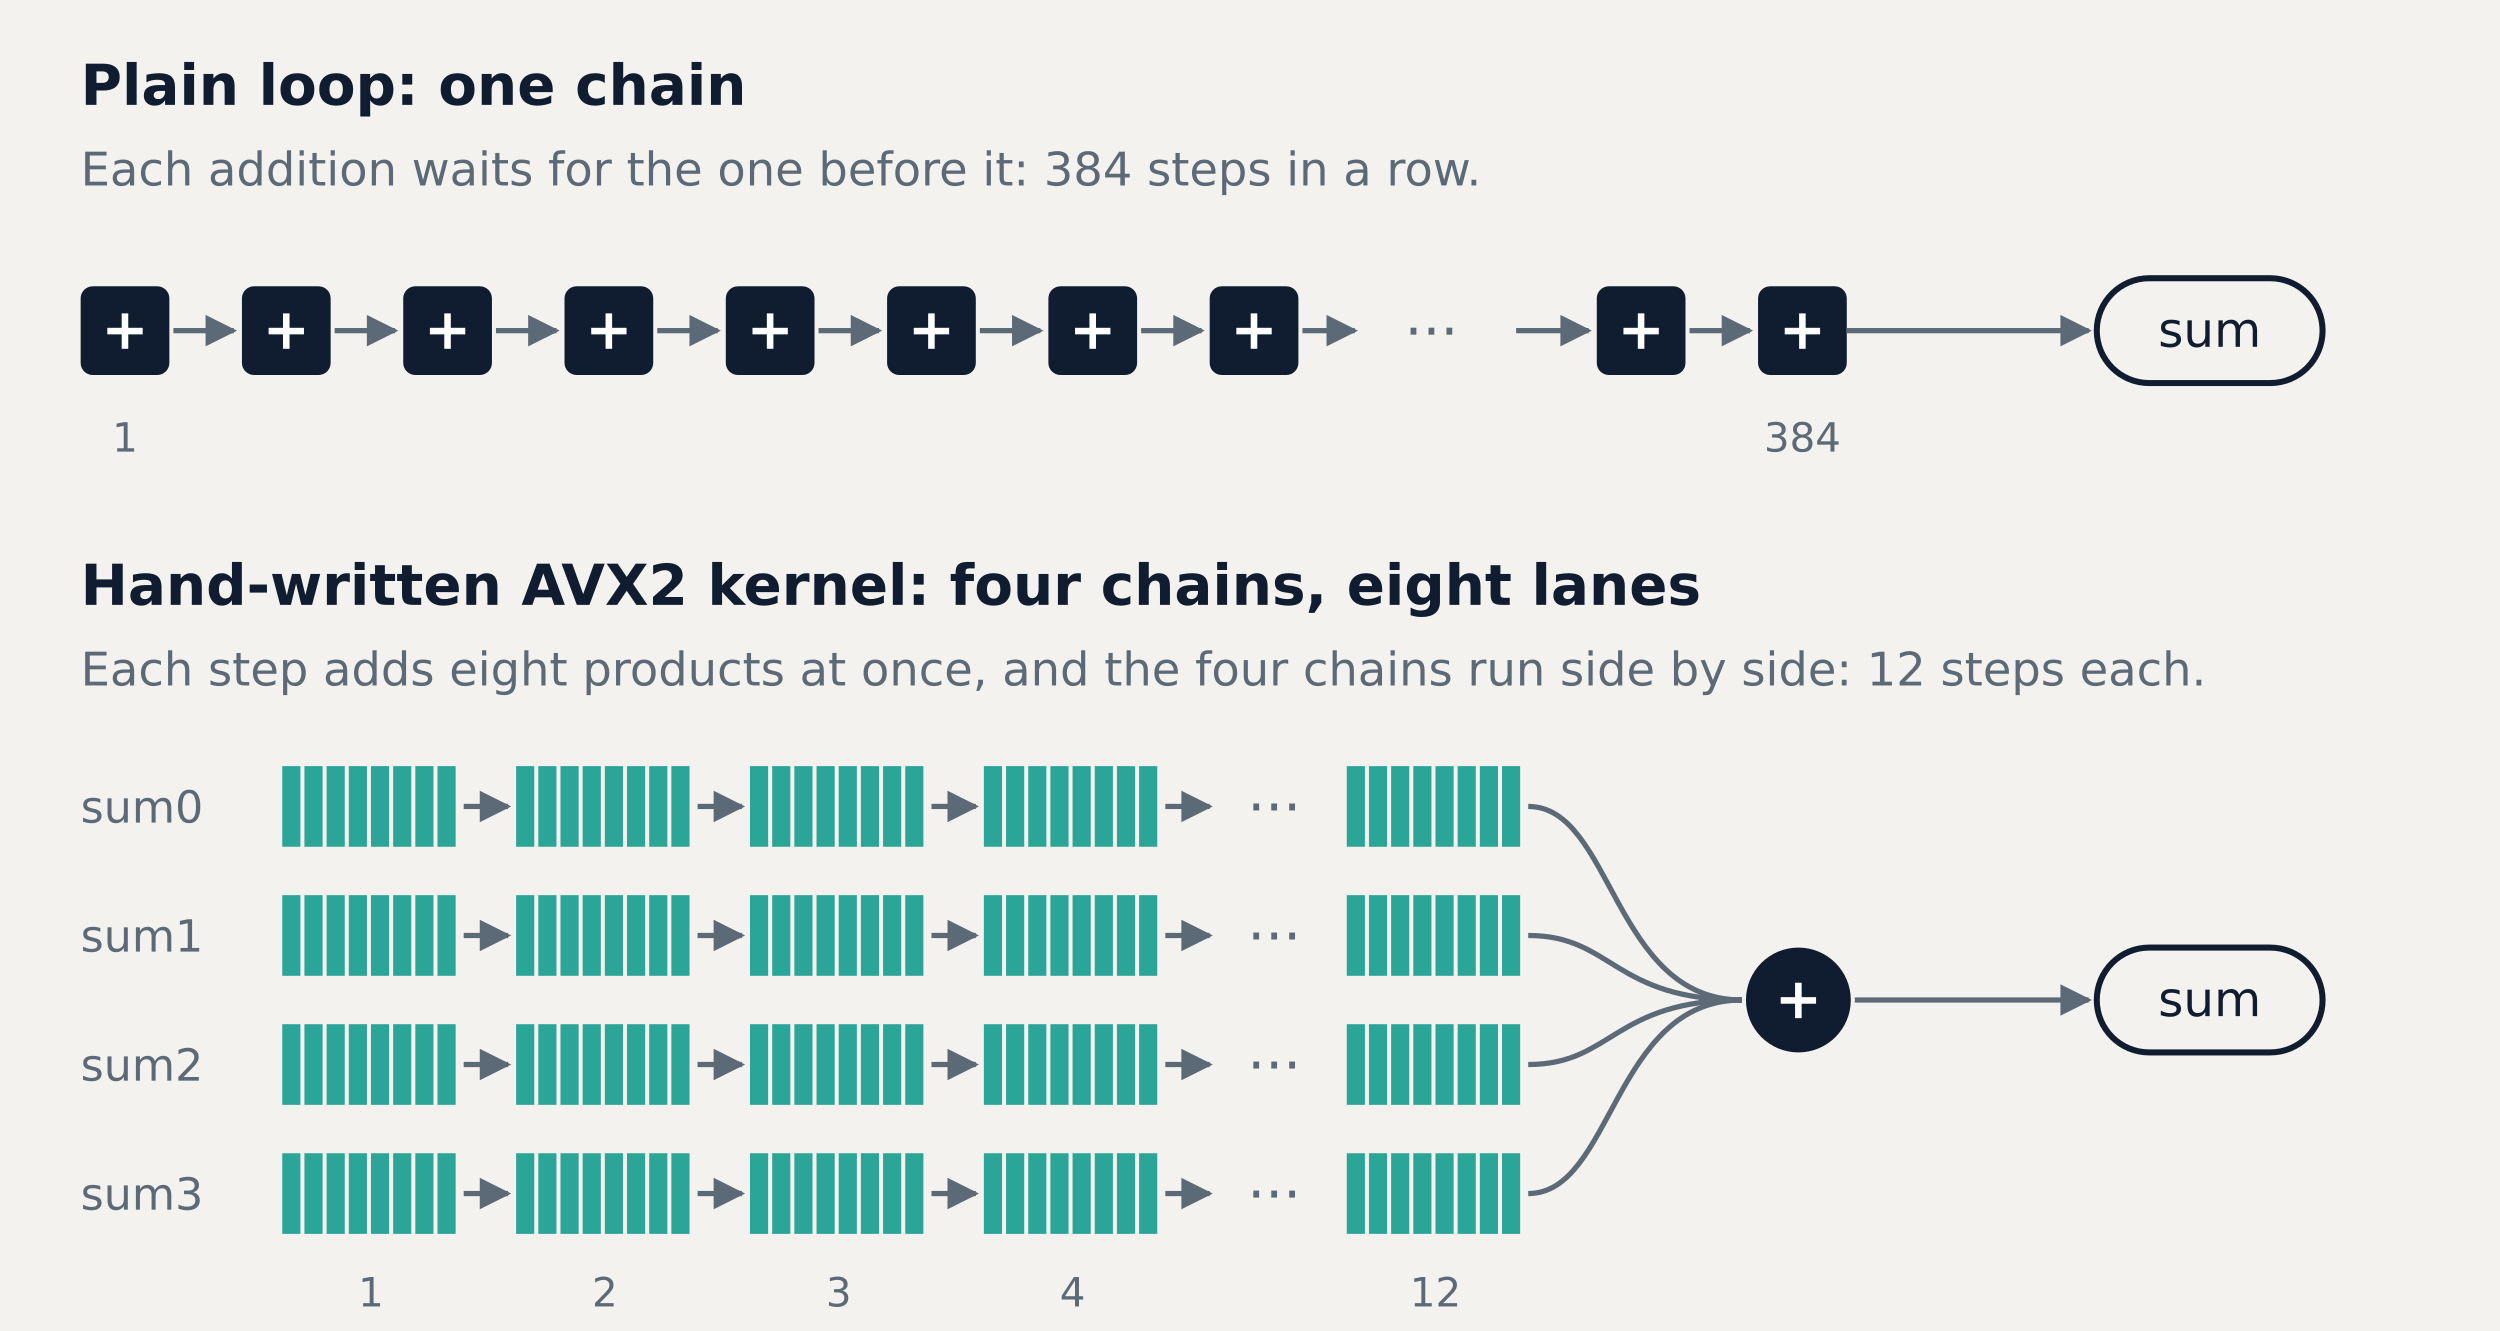
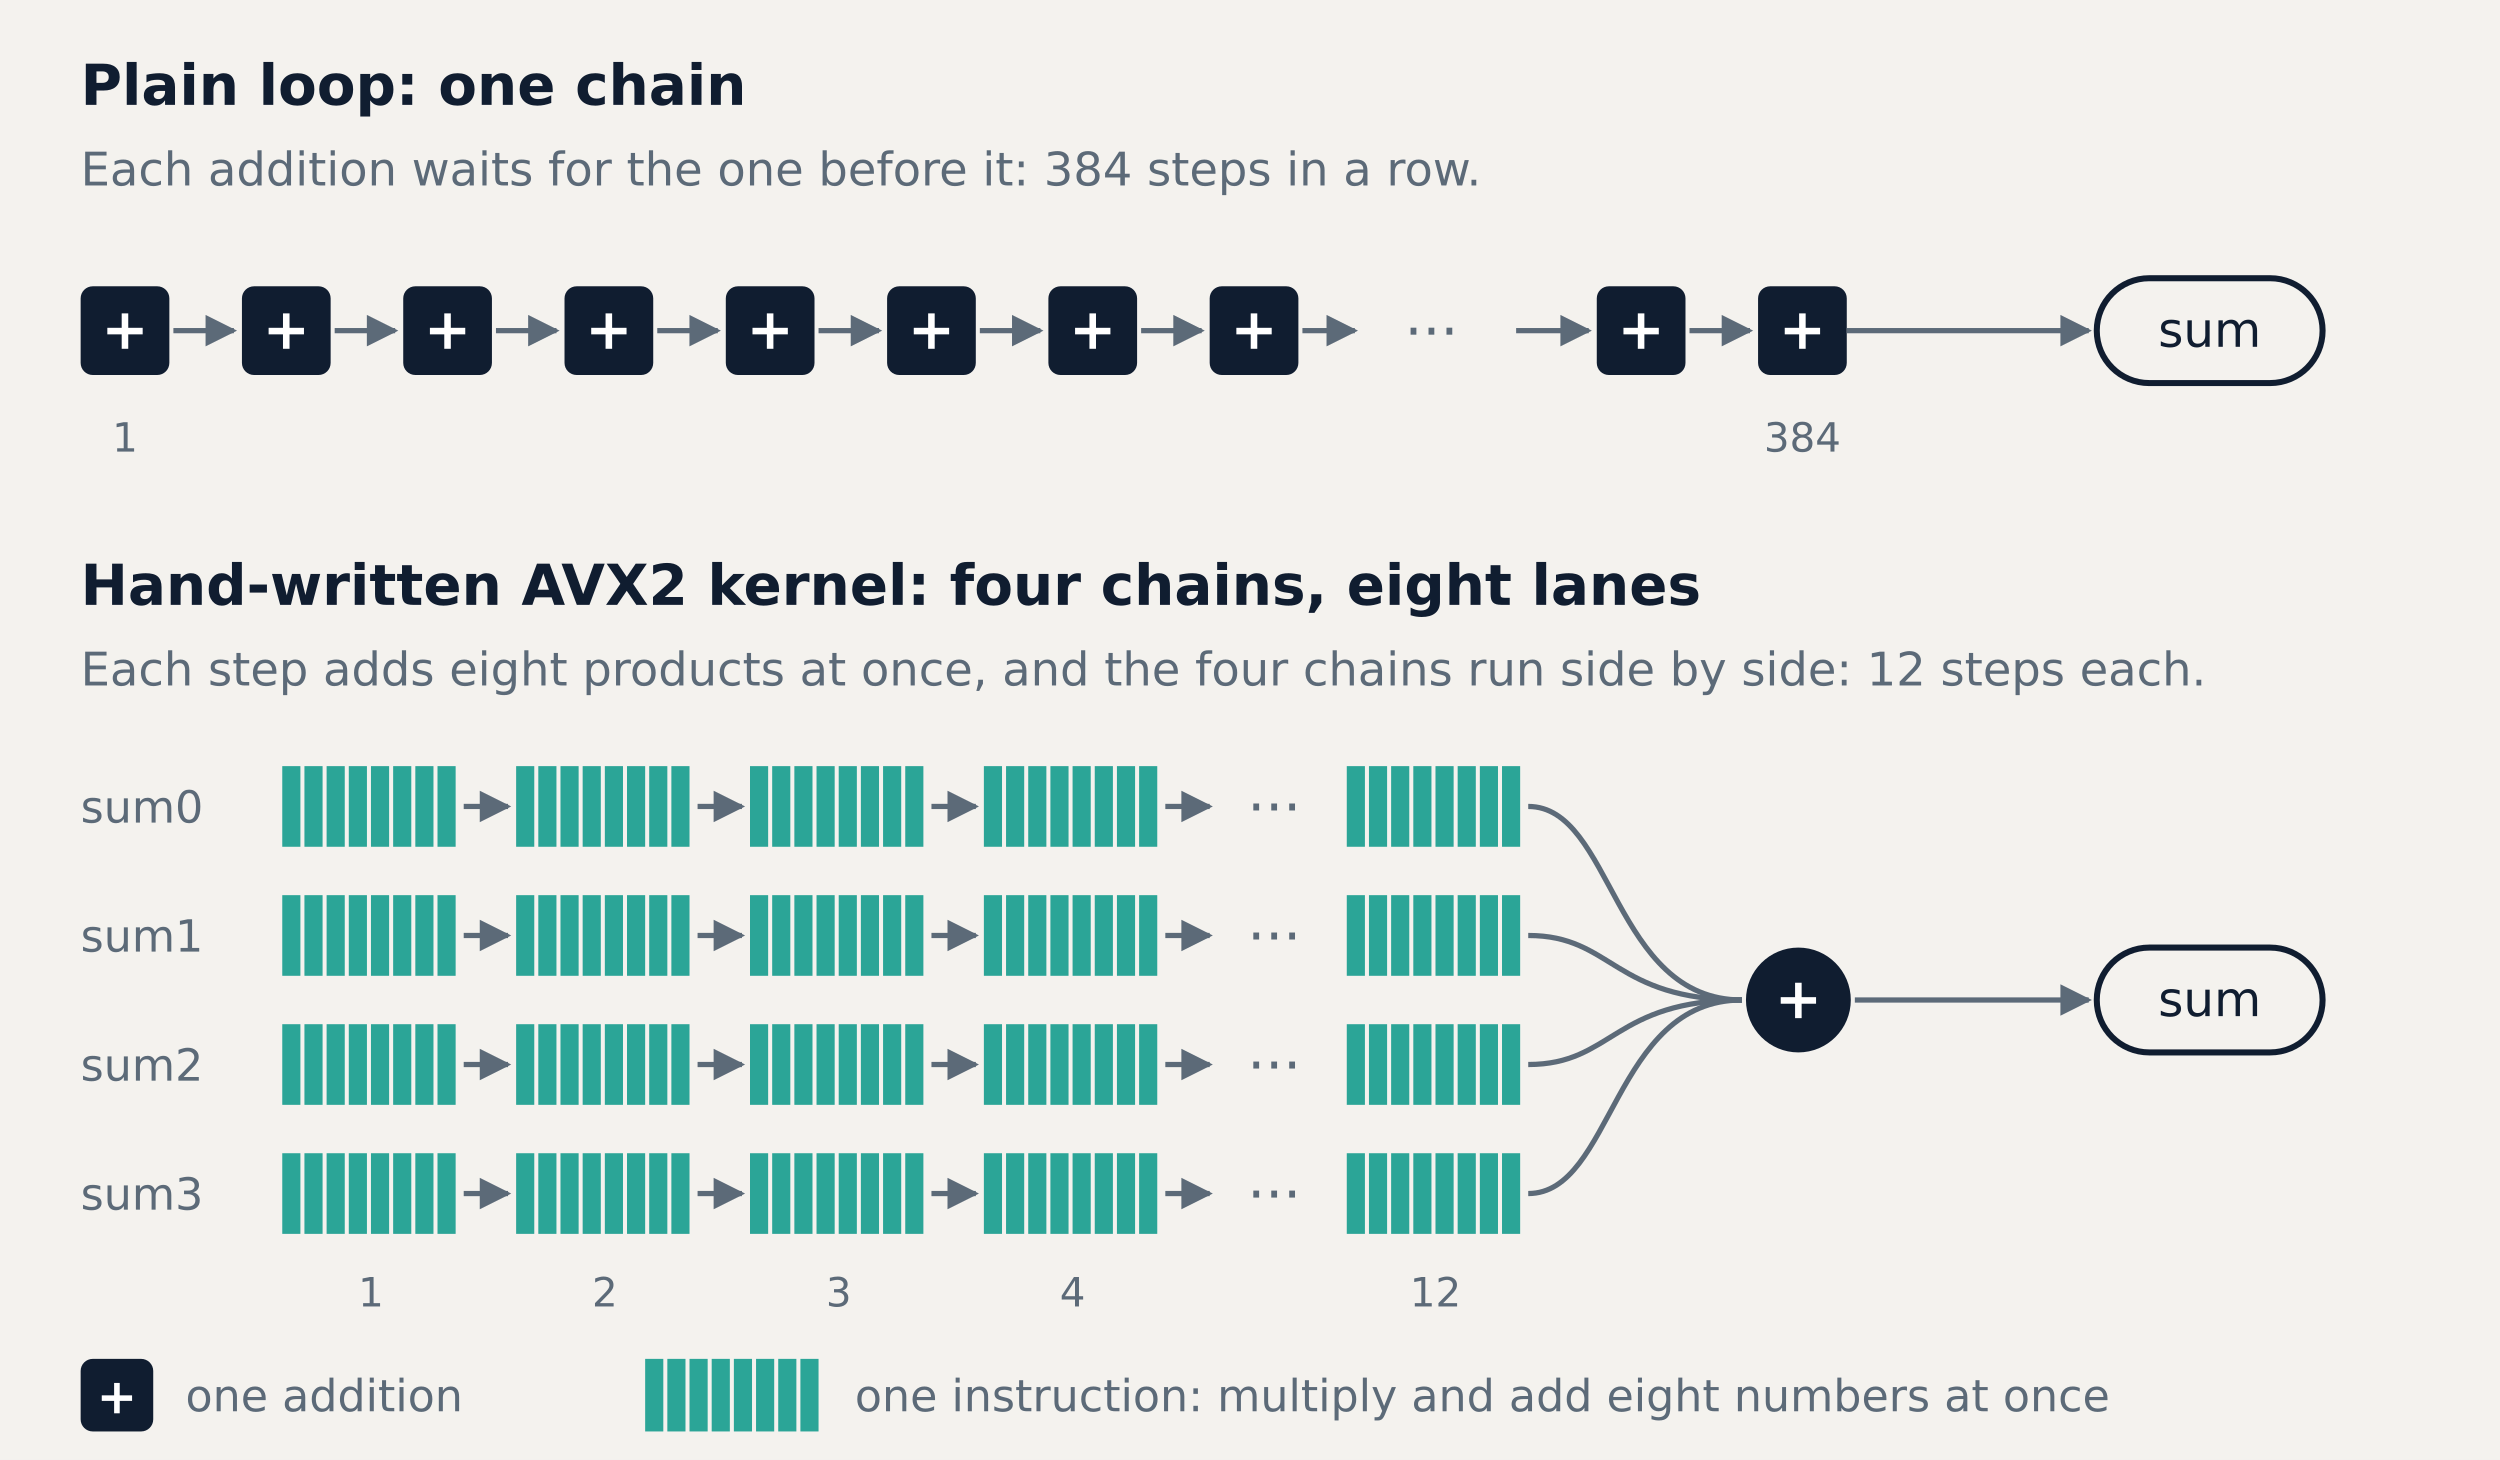
- <svg xmlns="http://www.w3.org/2000/svg" width="620" height="330" viewBox="0 0 620 330" role="img">
+ <svg xmlns="http://www.w3.org/2000/svg" width="620" height="362" viewBox="0 0 620 362" role="img">
  <defs>
    <marker id="a" viewBox="0 0 10 10" refX="9" refY="5" markerWidth="6" markerHeight="6" orient="auto">
      <path d="M0 0L10 5L0 10z" fill="#5c6a78" />
    </marker>
  </defs>
-   <rect width="620" height="330" fill="#f4f2ee" />
+   <rect width="620" height="362" fill="#f4f2ee" />
  <text x="20" y="26" font-family="DejaVu Sans, Verdana, sans-serif" font-size="14" fill="#101d30" text-anchor="start" font-weight="bold">Plain loop: one chain</text>
  <text x="20" y="46" font-family="DejaVu Sans, Verdana, sans-serif" font-size="11.5" fill="#5c6a78" text-anchor="start" font-weight="normal">Each addition waits for the one before it: 384 steps in a row.</text>
  <rect x="20" y="71" width="22" height="22" rx="3" fill="#101d30" />
  <text x="31" y="86.5" font-family="DejaVu Sans, Verdana, sans-serif" font-size="14" fill="#ffffff" text-anchor="middle" font-weight="bold">+</text>
  <line x1="43" y1="82" x2="58" y2="82" stroke="#5c6a78" stroke-width="1.3" marker-end="url(#a)" />
  <rect x="60" y="71" width="22" height="22" rx="3" fill="#101d30" />
  <text x="71" y="86.5" font-family="DejaVu Sans, Verdana, sans-serif" font-size="14" fill="#ffffff" text-anchor="middle" font-weight="bold">+</text>
  <line x1="83" y1="82" x2="98" y2="82" stroke="#5c6a78" stroke-width="1.3" marker-end="url(#a)" />
  <rect x="100" y="71" width="22" height="22" rx="3" fill="#101d30" />
  <text x="111" y="86.5" font-family="DejaVu Sans, Verdana, sans-serif" font-size="14" fill="#ffffff" text-anchor="middle" font-weight="bold">+</text>
  <line x1="123" y1="82" x2="138" y2="82" stroke="#5c6a78" stroke-width="1.3" marker-end="url(#a)" />
  <rect x="140" y="71" width="22" height="22" rx="3" fill="#101d30" />
  <text x="151" y="86.5" font-family="DejaVu Sans, Verdana, sans-serif" font-size="14" fill="#ffffff" text-anchor="middle" font-weight="bold">+</text>
  <line x1="163" y1="82" x2="178" y2="82" stroke="#5c6a78" stroke-width="1.3" marker-end="url(#a)" />
  <rect x="180" y="71" width="22" height="22" rx="3" fill="#101d30" />
  <text x="191" y="86.5" font-family="DejaVu Sans, Verdana, sans-serif" font-size="14" fill="#ffffff" text-anchor="middle" font-weight="bold">+</text>
  <line x1="203" y1="82" x2="218" y2="82" stroke="#5c6a78" stroke-width="1.3" marker-end="url(#a)" />
  <rect x="220" y="71" width="22" height="22" rx="3" fill="#101d30" />
  <text x="231" y="86.5" font-family="DejaVu Sans, Verdana, sans-serif" font-size="14" fill="#ffffff" text-anchor="middle" font-weight="bold">+</text>
  <line x1="243" y1="82" x2="258" y2="82" stroke="#5c6a78" stroke-width="1.3" marker-end="url(#a)" />
  <rect x="260" y="71" width="22" height="22" rx="3" fill="#101d30" />
  <text x="271" y="86.5" font-family="DejaVu Sans, Verdana, sans-serif" font-size="14" fill="#ffffff" text-anchor="middle" font-weight="bold">+</text>
  <line x1="283" y1="82" x2="298" y2="82" stroke="#5c6a78" stroke-width="1.3" marker-end="url(#a)" />
  <rect x="300" y="71" width="22" height="22" rx="3" fill="#101d30" />
  <text x="311" y="86.5" font-family="DejaVu Sans, Verdana, sans-serif" font-size="14" fill="#ffffff" text-anchor="middle" font-weight="bold">+</text>
  <rect x="396" y="71" width="22" height="22" rx="3" fill="#101d30" />
  <text x="407" y="86.5" font-family="DejaVu Sans, Verdana, sans-serif" font-size="14" fill="#ffffff" text-anchor="middle" font-weight="bold">+</text>
  <line x1="419" y1="82" x2="434" y2="82" stroke="#5c6a78" stroke-width="1.3" marker-end="url(#a)" />
  <rect x="436" y="71" width="22" height="22" rx="3" fill="#101d30" />
  <text x="447" y="86.5" font-family="DejaVu Sans, Verdana, sans-serif" font-size="14" fill="#ffffff" text-anchor="middle" font-weight="bold">+</text>
  <line x1="323" y1="82" x2="336" y2="82" stroke="#5c6a78" stroke-width="1.3" marker-end="url(#a)" />
  <text x="355" y="87" font-family="DejaVu Sans, Verdana, sans-serif" font-size="14" fill="#5c6a78" text-anchor="middle" font-weight="normal">···</text>
  <line x1="376" y1="82" x2="394" y2="82" stroke="#5c6a78" stroke-width="1.3" marker-end="url(#a)" />
  <line x1="458" y1="82" x2="518" y2="82" stroke="#5c6a78" stroke-width="1.3" marker-end="url(#a)" />
  <rect x="520" y="69" width="56" height="26" rx="13" fill="none" stroke="#101d30" stroke-width="1.5" />
  <text x="548" y="86" font-family="DejaVu Sans, Verdana, sans-serif" font-size="12" fill="#101d30" text-anchor="middle" font-weight="normal">sum</text>
  <text x="31" y="112" font-family="DejaVu Sans, Verdana, sans-serif" font-size="10" fill="#5c6a78" text-anchor="middle" font-weight="normal">1</text>
  <text x="447" y="112" font-family="DejaVu Sans, Verdana, sans-serif" font-size="10" fill="#5c6a78" text-anchor="middle" font-weight="normal">384</text>
  <text x="20" y="150" font-family="DejaVu Sans, Verdana, sans-serif" font-size="14" fill="#101d30" text-anchor="start" font-weight="bold">Hand-written AVX2 kernel: four chains, eight lanes</text>
  <text x="20" y="170" font-family="DejaVu Sans, Verdana, sans-serif" font-size="11.5" fill="#5c6a78" text-anchor="start" font-weight="normal">Each step adds eight products at once, and the four chains run side by side: 12 steps each.</text>
  <text x="20" y="204" font-family="DejaVu Sans, Verdana, sans-serif" font-size="11" fill="#5c6a78" text-anchor="start" font-weight="normal">sum0</text>
  <rect x="70.0" y="190" width="4.5" height="20" fill="#2ba597" />
  <rect x="75.5" y="190" width="4.5" height="20" fill="#2ba597" />
  <rect x="81.0" y="190" width="4.5" height="20" fill="#2ba597" />
  <rect x="86.5" y="190" width="4.5" height="20" fill="#2ba597" />
  <rect x="92.0" y="190" width="4.5" height="20" fill="#2ba597" />
  <rect x="97.5" y="190" width="4.5" height="20" fill="#2ba597" />
  <rect x="103.0" y="190" width="4.5" height="20" fill="#2ba597" />
  <rect x="108.5" y="190" width="4.5" height="20" fill="#2ba597" />
  <line x1="115" y1="200" x2="126" y2="200" stroke="#5c6a78" stroke-width="1.3" marker-end="url(#a)" />
  <rect x="128.0" y="190" width="4.5" height="20" fill="#2ba597" />
  <rect x="133.5" y="190" width="4.5" height="20" fill="#2ba597" />
  <rect x="139.0" y="190" width="4.5" height="20" fill="#2ba597" />
  <rect x="144.5" y="190" width="4.5" height="20" fill="#2ba597" />
  <rect x="150.0" y="190" width="4.5" height="20" fill="#2ba597" />
  <rect x="155.5" y="190" width="4.5" height="20" fill="#2ba597" />
  <rect x="161.0" y="190" width="4.5" height="20" fill="#2ba597" />
  <rect x="166.5" y="190" width="4.5" height="20" fill="#2ba597" />
  <line x1="173" y1="200" x2="184" y2="200" stroke="#5c6a78" stroke-width="1.3" marker-end="url(#a)" />
  <rect x="186.0" y="190" width="4.5" height="20" fill="#2ba597" />
  <rect x="191.5" y="190" width="4.5" height="20" fill="#2ba597" />
  <rect x="197.0" y="190" width="4.5" height="20" fill="#2ba597" />
  <rect x="202.5" y="190" width="4.5" height="20" fill="#2ba597" />
  <rect x="208.0" y="190" width="4.5" height="20" fill="#2ba597" />
  <rect x="213.5" y="190" width="4.5" height="20" fill="#2ba597" />
  <rect x="219.0" y="190" width="4.5" height="20" fill="#2ba597" />
  <rect x="224.5" y="190" width="4.5" height="20" fill="#2ba597" />
  <line x1="231" y1="200" x2="242" y2="200" stroke="#5c6a78" stroke-width="1.3" marker-end="url(#a)" />
  <rect x="244.0" y="190" width="4.5" height="20" fill="#2ba597" />
  <rect x="249.5" y="190" width="4.5" height="20" fill="#2ba597" />
  <rect x="255.0" y="190" width="4.5" height="20" fill="#2ba597" />
  <rect x="260.5" y="190" width="4.5" height="20" fill="#2ba597" />
  <rect x="266.0" y="190" width="4.5" height="20" fill="#2ba597" />
  <rect x="271.5" y="190" width="4.5" height="20" fill="#2ba597" />
  <rect x="277.0" y="190" width="4.5" height="20" fill="#2ba597" />
  <rect x="282.5" y="190" width="4.5" height="20" fill="#2ba597" />
  <rect x="334.0" y="190" width="4.5" height="20" fill="#2ba597" />
  <rect x="339.5" y="190" width="4.5" height="20" fill="#2ba597" />
  <rect x="345.0" y="190" width="4.5" height="20" fill="#2ba597" />
  <rect x="350.5" y="190" width="4.5" height="20" fill="#2ba597" />
  <rect x="356.0" y="190" width="4.5" height="20" fill="#2ba597" />
  <rect x="361.5" y="190" width="4.5" height="20" fill="#2ba597" />
  <rect x="367.0" y="190" width="4.5" height="20" fill="#2ba597" />
  <rect x="372.5" y="190" width="4.5" height="20" fill="#2ba597" />
  <line x1="289" y1="200" x2="300" y2="200" stroke="#5c6a78" stroke-width="1.3" marker-end="url(#a)" />
  <text x="316" y="205" font-family="DejaVu Sans, Verdana, sans-serif" font-size="14" fill="#5c6a78" text-anchor="middle" font-weight="normal">···</text>
  <path d="M379 200 C 400 200, 400 248, 432 248" fill="none" stroke="#5c6a78" stroke-width="1.3" />
  <text x="20" y="236" font-family="DejaVu Sans, Verdana, sans-serif" font-size="11" fill="#5c6a78" text-anchor="start" font-weight="normal">sum1</text>
  <rect x="70.0" y="222" width="4.5" height="20" fill="#2ba597" />
  <rect x="75.5" y="222" width="4.5" height="20" fill="#2ba597" />
  <rect x="81.0" y="222" width="4.5" height="20" fill="#2ba597" />
  <rect x="86.5" y="222" width="4.5" height="20" fill="#2ba597" />
  <rect x="92.0" y="222" width="4.5" height="20" fill="#2ba597" />
  <rect x="97.5" y="222" width="4.5" height="20" fill="#2ba597" />
  <rect x="103.0" y="222" width="4.5" height="20" fill="#2ba597" />
  <rect x="108.5" y="222" width="4.5" height="20" fill="#2ba597" />
  <line x1="115" y1="232" x2="126" y2="232" stroke="#5c6a78" stroke-width="1.3" marker-end="url(#a)" />
  <rect x="128.0" y="222" width="4.5" height="20" fill="#2ba597" />
  <rect x="133.5" y="222" width="4.5" height="20" fill="#2ba597" />
  <rect x="139.0" y="222" width="4.5" height="20" fill="#2ba597" />
  <rect x="144.5" y="222" width="4.5" height="20" fill="#2ba597" />
  <rect x="150.0" y="222" width="4.5" height="20" fill="#2ba597" />
  <rect x="155.5" y="222" width="4.5" height="20" fill="#2ba597" />
  <rect x="161.0" y="222" width="4.5" height="20" fill="#2ba597" />
  <rect x="166.5" y="222" width="4.5" height="20" fill="#2ba597" />
  <line x1="173" y1="232" x2="184" y2="232" stroke="#5c6a78" stroke-width="1.3" marker-end="url(#a)" />
  <rect x="186.0" y="222" width="4.5" height="20" fill="#2ba597" />
  <rect x="191.5" y="222" width="4.5" height="20" fill="#2ba597" />
  <rect x="197.0" y="222" width="4.5" height="20" fill="#2ba597" />
  <rect x="202.5" y="222" width="4.5" height="20" fill="#2ba597" />
  <rect x="208.0" y="222" width="4.5" height="20" fill="#2ba597" />
  <rect x="213.5" y="222" width="4.5" height="20" fill="#2ba597" />
  <rect x="219.0" y="222" width="4.5" height="20" fill="#2ba597" />
  <rect x="224.5" y="222" width="4.5" height="20" fill="#2ba597" />
  <line x1="231" y1="232" x2="242" y2="232" stroke="#5c6a78" stroke-width="1.3" marker-end="url(#a)" />
  <rect x="244.0" y="222" width="4.5" height="20" fill="#2ba597" />
  <rect x="249.5" y="222" width="4.5" height="20" fill="#2ba597" />
  <rect x="255.0" y="222" width="4.5" height="20" fill="#2ba597" />
  <rect x="260.5" y="222" width="4.5" height="20" fill="#2ba597" />
  <rect x="266.0" y="222" width="4.5" height="20" fill="#2ba597" />
  <rect x="271.5" y="222" width="4.5" height="20" fill="#2ba597" />
  <rect x="277.0" y="222" width="4.5" height="20" fill="#2ba597" />
  <rect x="282.5" y="222" width="4.5" height="20" fill="#2ba597" />
  <rect x="334.0" y="222" width="4.5" height="20" fill="#2ba597" />
  <rect x="339.5" y="222" width="4.5" height="20" fill="#2ba597" />
  <rect x="345.0" y="222" width="4.5" height="20" fill="#2ba597" />
  <rect x="350.5" y="222" width="4.5" height="20" fill="#2ba597" />
  <rect x="356.0" y="222" width="4.5" height="20" fill="#2ba597" />
  <rect x="361.5" y="222" width="4.5" height="20" fill="#2ba597" />
  <rect x="367.0" y="222" width="4.5" height="20" fill="#2ba597" />
  <rect x="372.5" y="222" width="4.5" height="20" fill="#2ba597" />
  <line x1="289" y1="232" x2="300" y2="232" stroke="#5c6a78" stroke-width="1.3" marker-end="url(#a)" />
  <text x="316" y="237" font-family="DejaVu Sans, Verdana, sans-serif" font-size="14" fill="#5c6a78" text-anchor="middle" font-weight="normal">···</text>
  <path d="M379 232 C 400 232, 400 248, 432 248" fill="none" stroke="#5c6a78" stroke-width="1.3" />
  <text x="20" y="268" font-family="DejaVu Sans, Verdana, sans-serif" font-size="11" fill="#5c6a78" text-anchor="start" font-weight="normal">sum2</text>
  <rect x="70.0" y="254" width="4.5" height="20" fill="#2ba597" />
  <rect x="75.5" y="254" width="4.5" height="20" fill="#2ba597" />
  <rect x="81.0" y="254" width="4.5" height="20" fill="#2ba597" />
  <rect x="86.5" y="254" width="4.5" height="20" fill="#2ba597" />
  <rect x="92.0" y="254" width="4.5" height="20" fill="#2ba597" />
  <rect x="97.5" y="254" width="4.5" height="20" fill="#2ba597" />
  <rect x="103.0" y="254" width="4.5" height="20" fill="#2ba597" />
  <rect x="108.5" y="254" width="4.5" height="20" fill="#2ba597" />
  <line x1="115" y1="264" x2="126" y2="264" stroke="#5c6a78" stroke-width="1.3" marker-end="url(#a)" />
  <rect x="128.0" y="254" width="4.5" height="20" fill="#2ba597" />
  <rect x="133.5" y="254" width="4.5" height="20" fill="#2ba597" />
  <rect x="139.0" y="254" width="4.5" height="20" fill="#2ba597" />
  <rect x="144.5" y="254" width="4.5" height="20" fill="#2ba597" />
  <rect x="150.0" y="254" width="4.5" height="20" fill="#2ba597" />
  <rect x="155.5" y="254" width="4.5" height="20" fill="#2ba597" />
  <rect x="161.0" y="254" width="4.5" height="20" fill="#2ba597" />
  <rect x="166.5" y="254" width="4.5" height="20" fill="#2ba597" />
  <line x1="173" y1="264" x2="184" y2="264" stroke="#5c6a78" stroke-width="1.3" marker-end="url(#a)" />
  <rect x="186.0" y="254" width="4.5" height="20" fill="#2ba597" />
  <rect x="191.5" y="254" width="4.5" height="20" fill="#2ba597" />
  <rect x="197.0" y="254" width="4.5" height="20" fill="#2ba597" />
  <rect x="202.5" y="254" width="4.5" height="20" fill="#2ba597" />
  <rect x="208.0" y="254" width="4.5" height="20" fill="#2ba597" />
  <rect x="213.5" y="254" width="4.5" height="20" fill="#2ba597" />
  <rect x="219.0" y="254" width="4.5" height="20" fill="#2ba597" />
  <rect x="224.5" y="254" width="4.5" height="20" fill="#2ba597" />
  <line x1="231" y1="264" x2="242" y2="264" stroke="#5c6a78" stroke-width="1.3" marker-end="url(#a)" />
  <rect x="244.0" y="254" width="4.5" height="20" fill="#2ba597" />
  <rect x="249.5" y="254" width="4.5" height="20" fill="#2ba597" />
  <rect x="255.0" y="254" width="4.5" height="20" fill="#2ba597" />
  <rect x="260.5" y="254" width="4.5" height="20" fill="#2ba597" />
  <rect x="266.0" y="254" width="4.5" height="20" fill="#2ba597" />
  <rect x="271.5" y="254" width="4.5" height="20" fill="#2ba597" />
  <rect x="277.0" y="254" width="4.5" height="20" fill="#2ba597" />
  <rect x="282.5" y="254" width="4.5" height="20" fill="#2ba597" />
  <rect x="334.0" y="254" width="4.5" height="20" fill="#2ba597" />
  <rect x="339.5" y="254" width="4.5" height="20" fill="#2ba597" />
  <rect x="345.0" y="254" width="4.5" height="20" fill="#2ba597" />
  <rect x="350.5" y="254" width="4.5" height="20" fill="#2ba597" />
  <rect x="356.0" y="254" width="4.5" height="20" fill="#2ba597" />
  <rect x="361.5" y="254" width="4.5" height="20" fill="#2ba597" />
  <rect x="367.0" y="254" width="4.5" height="20" fill="#2ba597" />
  <rect x="372.5" y="254" width="4.5" height="20" fill="#2ba597" />
  <line x1="289" y1="264" x2="300" y2="264" stroke="#5c6a78" stroke-width="1.3" marker-end="url(#a)" />
  <text x="316" y="269" font-family="DejaVu Sans, Verdana, sans-serif" font-size="14" fill="#5c6a78" text-anchor="middle" font-weight="normal">···</text>
  <path d="M379 264 C 400 264, 400 248, 432 248" fill="none" stroke="#5c6a78" stroke-width="1.3" />
  <text x="20" y="300" font-family="DejaVu Sans, Verdana, sans-serif" font-size="11" fill="#5c6a78" text-anchor="start" font-weight="normal">sum3</text>
  <rect x="70.0" y="286" width="4.5" height="20" fill="#2ba597" />
  <rect x="75.5" y="286" width="4.5" height="20" fill="#2ba597" />
  <rect x="81.0" y="286" width="4.5" height="20" fill="#2ba597" />
  <rect x="86.5" y="286" width="4.5" height="20" fill="#2ba597" />
  <rect x="92.0" y="286" width="4.5" height="20" fill="#2ba597" />
  <rect x="97.5" y="286" width="4.5" height="20" fill="#2ba597" />
  <rect x="103.0" y="286" width="4.5" height="20" fill="#2ba597" />
  <rect x="108.5" y="286" width="4.5" height="20" fill="#2ba597" />
  <line x1="115" y1="296" x2="126" y2="296" stroke="#5c6a78" stroke-width="1.3" marker-end="url(#a)" />
  <rect x="128.0" y="286" width="4.5" height="20" fill="#2ba597" />
  <rect x="133.5" y="286" width="4.5" height="20" fill="#2ba597" />
  <rect x="139.0" y="286" width="4.5" height="20" fill="#2ba597" />
  <rect x="144.5" y="286" width="4.5" height="20" fill="#2ba597" />
  <rect x="150.0" y="286" width="4.5" height="20" fill="#2ba597" />
  <rect x="155.5" y="286" width="4.5" height="20" fill="#2ba597" />
  <rect x="161.0" y="286" width="4.5" height="20" fill="#2ba597" />
  <rect x="166.5" y="286" width="4.5" height="20" fill="#2ba597" />
  <line x1="173" y1="296" x2="184" y2="296" stroke="#5c6a78" stroke-width="1.3" marker-end="url(#a)" />
  <rect x="186.0" y="286" width="4.5" height="20" fill="#2ba597" />
  <rect x="191.5" y="286" width="4.5" height="20" fill="#2ba597" />
  <rect x="197.0" y="286" width="4.5" height="20" fill="#2ba597" />
  <rect x="202.5" y="286" width="4.5" height="20" fill="#2ba597" />
  <rect x="208.0" y="286" width="4.5" height="20" fill="#2ba597" />
  <rect x="213.5" y="286" width="4.5" height="20" fill="#2ba597" />
  <rect x="219.0" y="286" width="4.5" height="20" fill="#2ba597" />
  <rect x="224.5" y="286" width="4.5" height="20" fill="#2ba597" />
  <line x1="231" y1="296" x2="242" y2="296" stroke="#5c6a78" stroke-width="1.3" marker-end="url(#a)" />
  <rect x="244.0" y="286" width="4.5" height="20" fill="#2ba597" />
  <rect x="249.5" y="286" width="4.5" height="20" fill="#2ba597" />
  <rect x="255.0" y="286" width="4.5" height="20" fill="#2ba597" />
  <rect x="260.5" y="286" width="4.5" height="20" fill="#2ba597" />
  <rect x="266.0" y="286" width="4.5" height="20" fill="#2ba597" />
  <rect x="271.5" y="286" width="4.5" height="20" fill="#2ba597" />
  <rect x="277.0" y="286" width="4.5" height="20" fill="#2ba597" />
  <rect x="282.5" y="286" width="4.5" height="20" fill="#2ba597" />
  <rect x="334.0" y="286" width="4.5" height="20" fill="#2ba597" />
  <rect x="339.5" y="286" width="4.5" height="20" fill="#2ba597" />
  <rect x="345.0" y="286" width="4.5" height="20" fill="#2ba597" />
  <rect x="350.5" y="286" width="4.5" height="20" fill="#2ba597" />
  <rect x="356.0" y="286" width="4.5" height="20" fill="#2ba597" />
  <rect x="361.5" y="286" width="4.5" height="20" fill="#2ba597" />
  <rect x="367.0" y="286" width="4.5" height="20" fill="#2ba597" />
  <rect x="372.5" y="286" width="4.5" height="20" fill="#2ba597" />
  <line x1="289" y1="296" x2="300" y2="296" stroke="#5c6a78" stroke-width="1.3" marker-end="url(#a)" />
  <text x="316" y="301" font-family="DejaVu Sans, Verdana, sans-serif" font-size="14" fill="#5c6a78" text-anchor="middle" font-weight="normal">···</text>
  <path d="M379 296 C 400 296, 400 248, 432 248" fill="none" stroke="#5c6a78" stroke-width="1.3" />
  <text x="92" y="324" font-family="DejaVu Sans, Verdana, sans-serif" font-size="10" fill="#5c6a78" text-anchor="middle" font-weight="normal">1</text>
  <text x="150" y="324" font-family="DejaVu Sans, Verdana, sans-serif" font-size="10" fill="#5c6a78" text-anchor="middle" font-weight="normal">2</text>
  <text x="208" y="324" font-family="DejaVu Sans, Verdana, sans-serif" font-size="10" fill="#5c6a78" text-anchor="middle" font-weight="normal">3</text>
  <text x="266" y="324" font-family="DejaVu Sans, Verdana, sans-serif" font-size="10" fill="#5c6a78" text-anchor="middle" font-weight="normal">4</text>
  <text x="356" y="324" font-family="DejaVu Sans, Verdana, sans-serif" font-size="10" fill="#5c6a78" text-anchor="middle" font-weight="normal">12</text>
  <circle cx="446" cy="248" r="13" fill="#101d30" />
  <text x="446" y="252.5" font-family="DejaVu Sans, Verdana, sans-serif" font-size="14" fill="#ffffff" text-anchor="middle" font-weight="bold">+</text>
  <line x1="460" y1="248" x2="518" y2="248" stroke="#5c6a78" stroke-width="1.3" marker-end="url(#a)" />
  <rect x="520" y="235" width="56" height="26" rx="13" fill="none" stroke="#101d30" stroke-width="1.5" />
  <text x="548" y="252" font-family="DejaVu Sans, Verdana, sans-serif" font-size="12" fill="#101d30" text-anchor="middle" font-weight="normal">sum</text>
+   <rect x="20" y="337" width="18" height="18" rx="3" fill="#101d30" />
+   <text x="29" y="350.5" font-family="DejaVu Sans, Verdana, sans-serif" font-size="12" fill="#ffffff" text-anchor="middle" font-weight="bold">+</text>
+   <text x="46" y="350" font-family="DejaVu Sans, Verdana, sans-serif" font-size="11" fill="#5c6a78" text-anchor="start" font-weight="normal">one addition</text>
+   <rect x="160.0" y="337" width="4.5" height="18" fill="#2ba597" />
+   <rect x="165.5" y="337" width="4.5" height="18" fill="#2ba597" />
+   <rect x="171.0" y="337" width="4.5" height="18" fill="#2ba597" />
+   <rect x="176.5" y="337" width="4.5" height="18" fill="#2ba597" />
+   <rect x="182.0" y="337" width="4.5" height="18" fill="#2ba597" />
+   <rect x="187.5" y="337" width="4.5" height="18" fill="#2ba597" />
+   <rect x="193.0" y="337" width="4.5" height="18" fill="#2ba597" />
+   <rect x="198.5" y="337" width="4.5" height="18" fill="#2ba597" />
+   <text x="212" y="350" font-family="DejaVu Sans, Verdana, sans-serif" font-size="11" fill="#5c6a78" text-anchor="start" font-weight="normal">one instruction: multiply and add eight numbers at once</text>
</svg>
